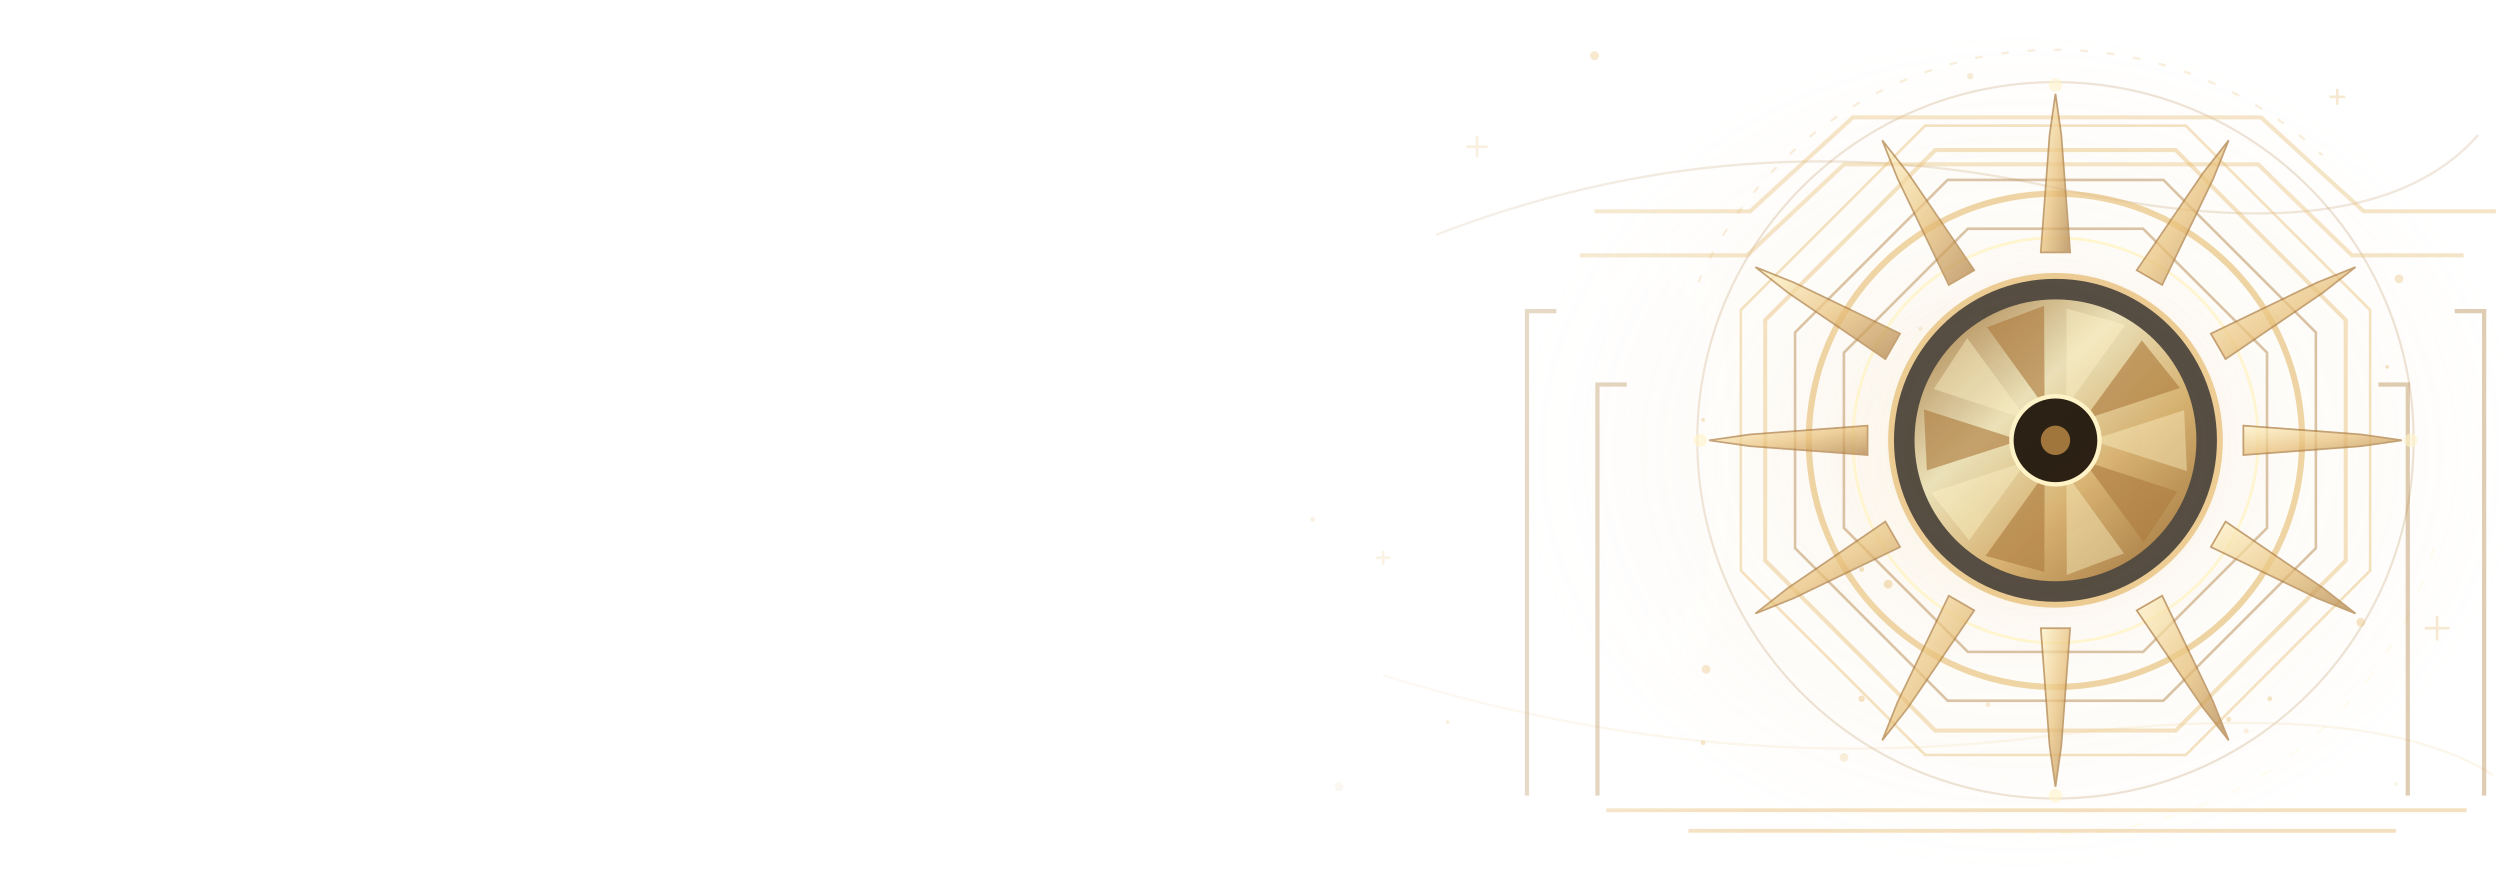
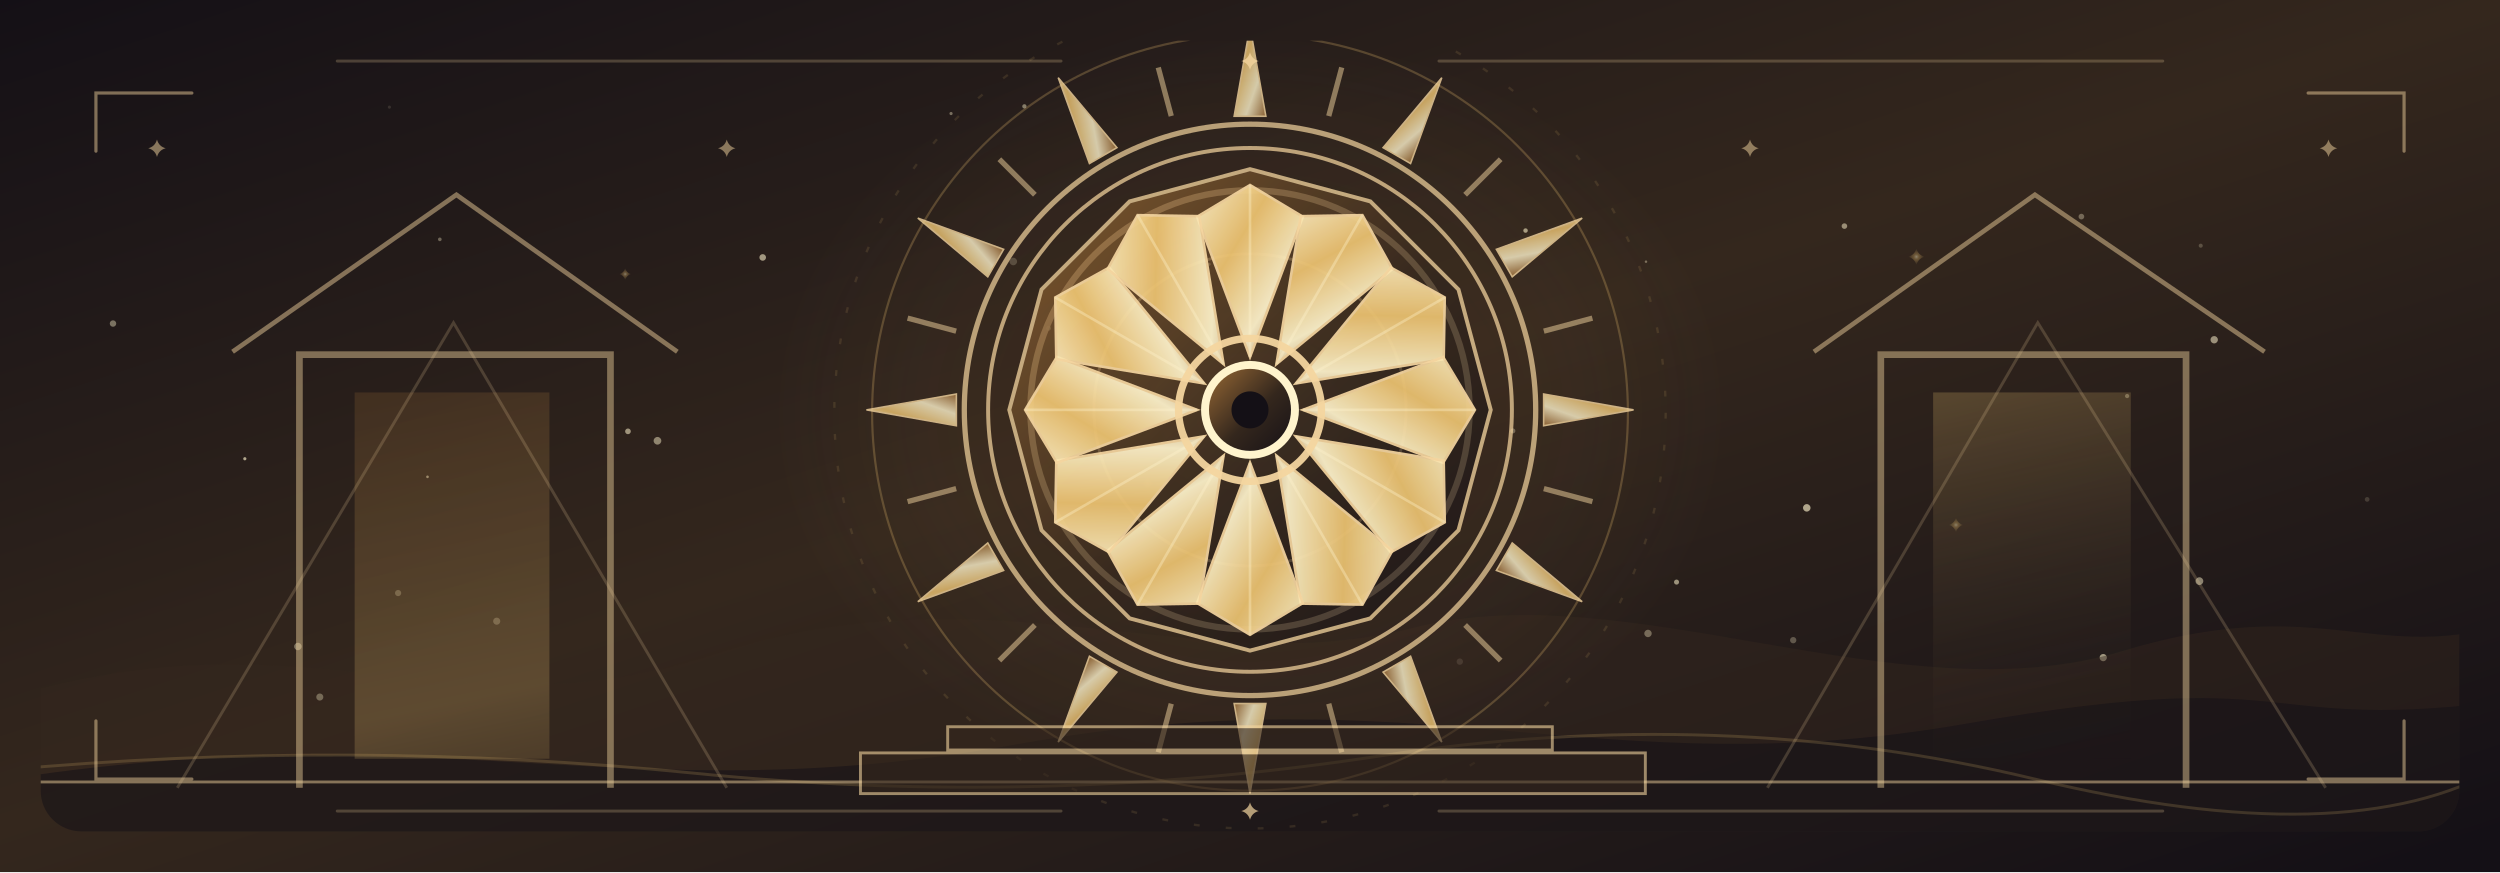
- <svg xmlns="http://www.w3.org/2000/svg" width="860" height="300" viewBox="0 0 860 300" fill="none" role="img" aria-label="Miniatura vetorial Relicário Solar">
+ <svg xmlns="http://www.w3.org/2000/svg" width="860" height="300" viewBox="0 0 860 300" role="img" aria-label="Arte vetorial: Relicário Solar">
  <defs>
-     <linearGradient id="silver" x1="0" y1="0" x2=".9" y2="1">
-       <stop offset="0" stop-color="#ad7d3f" />
-       <stop offset=".39" stop-color="#fff4c7" />
-       <stop offset=".67" stop-color="#e7be76" />
-       <stop offset="1" stop-color="#ad7d3f" />
-     </linearGradient>
-     <linearGradient id="edge" x1="0" y1="0" x2="1" y2="1">
-       <stop stop-color="#fff4c7" />
-       <stop offset=".52" stop-color="#e7be76" />
-       <stop offset="1" stop-color="#ad7d3f" />
-     </linearGradient>
-     <radialGradient id="aura">
-       <stop stop-color="#e7be76" stop-opacity=".21" />
-       <stop offset=".48" stop-color="#e7be76" stop-opacity=".07" />
-       <stop offset="1" stop-color="#e7be76" stop-opacity="0" />
+     <style>:root{--ink:#edc371;--light:#fff4cd;--deep:#34271d;--base:#141016;--ornament:#f4d59f}</style>
+     <linearGradient id="bg" x1="0" y1="0" x2="0.95" y2="1">
+       <stop stop-color="#141016" />
+       <stop offset=".50" stop-color="#34271d" />
+       <stop offset="1" stop-color="#141016" />
+     </linearGradient>
+     <radialGradient id="halo">
+       <stop stop-color="#edc371" stop-opacity=".29" />
+       <stop offset=".5" stop-color="#9e6d36" stop-opacity=".13" />
+       <stop offset="1" stop-color="#edc371" stop-opacity="0" />
    </radialGradient>
-     <radialGradient id="inner">
-       <stop stop-color="#fff4c7" stop-opacity=".65" />
-       <stop offset=".4" stop-color="#e7be76" stop-opacity=".19" />
-       <stop offset="1" stop-color="#e7be76" stop-opacity="0" />
+     <linearGradient id="metal" x1="0" y1="0" x2="1" y2="1">
+       <stop stop-color="#fff4cd" />
+       <stop offset=".36" stop-color="#edc371" />
+       <stop offset=".68" stop-color="#fff4cd" />
+       <stop offset="1" stop-color="#9e6d36" />
+     </linearGradient>
+     <linearGradient id="shadow" x1="0" y1="0" x2="1" y2="1">
+       <stop stop-color="#9e6d36" />
+       <stop offset=".55" stop-color="#34271d" />
+       <stop offset="1" stop-color="#141016" />
+     </linearGradient>
+     <radialGradient id="shine">
+       <stop stop-color="#fff4cd" />
+       <stop offset=".32" stop-color="#edc371" stop-opacity=".66" />
+       <stop offset="1" stop-color="#edc371" stop-opacity="0" />
    </radialGradient>
-     <linearGradient id="fade" x1="0" x2="1" y1="0" y2="0">
-       <stop stop-color="white" stop-opacity="0" />
-       <stop offset=".38" stop-color="white" stop-opacity=".05" />
-       <stop offset=".52" stop-color="white" stop-opacity=".49" />
-       <stop offset=".70" stop-color="white" stop-opacity=".98" />
-       <stop offset="1" stop-color="white" />
-     </linearGradient>
-     <mask id="reveal">
-       <rect width="860" height="300" fill="url(#fade)" />
-     </mask>
-     <filter id="softGlow" x="-30%" y="-30%" width="160%" height="160%">
-       <feGaussianBlur stdDeviation="3" />
-     </filter>
+     <linearGradient id="glass" x1="0" y1="0" x2="1" y2="1">
+       <stop stop-color="#9e6d36" stop-opacity=".62" />
+       <stop offset=".45" stop-color="#edc371" stop-opacity=".66" />
+       <stop offset="1" stop-color="#141016" stop-opacity=".12" />
+     </linearGradient>
+     <linearGradient id="mist" x1="0" y1="0" x2="0" y2="1">
+       <stop stop-color="#edc371" stop-opacity="0" />
+       <stop offset="1" stop-color="#fff4cd" stop-opacity=".23" />
+     </linearGradient>
+     <clipPath id="clip">
+       <rect x="14" y="14" width="832" height="272" rx="14" />
+     </clipPath>
  </defs>
-   <g transform="translate(-8 3) scale(1.01)">
-     <g mask="url(#reveal)">
-       <g opacity=".96">
-         <ellipse cx="696" cy="151" rx="171" ry="143" fill="url(#aura)" />
-         <circle cx="708" cy="147" r="122" fill="none" stroke="#ad7d3f" stroke-width="0.75" opacity="0.22" />
-         <path d="M586.50 92.90A133 133 0 0 1 798.71 49.73" fill="none" stroke="#e7be76" stroke-width="0.8" opacity="0.27" stroke-linecap="round" stroke-dasharray="2 7" />
-         <path d="M836.81 183.94A134 134 0 0 1 680.14 278.07" fill="none" stroke="#fff4c7" stroke-width="0.9" opacity="0.23" stroke-linecap="round" stroke-dasharray="3 9" />
-         <path d="M497 77Q601 37 708 61T852 43" fill="none" stroke="#ad7d3f" stroke-width="0.8" opacity=".19" />
-         <path d="M479 227Q591 262 703 248T857 261" fill="none" stroke="#e7be76" stroke-width="0.8" opacity=".16" />
-         <circle cx="679" cy="23" r="1.1" fill="#e7be76" opacity="0.31" />
-         <circle cx="685" cy="237" r="0.85" fill="#e7be76" opacity="0.28" />
-         <circle cx="589" cy="225" r="1.5" fill="#e7be76" opacity="0.39" />
-         <circle cx="693" cy="182" r="0.85" fill="#e7be76" opacity="0.3" />
-         <circle cx="825" cy="92" r="1.5" fill="#e7be76" opacity="0.38" />
-         <circle cx="723" cy="160" r="1.5" fill="#e7be76" opacity="0.38" />
-         <circle cx="642" cy="235" r="1.1" fill="#e7be76" opacity="0.46" />
-         <circle cx="501" cy="243" r="0.65" fill="#e7be76" opacity="0.39" />
-         <circle cx="824" cy="264" r="0.65" fill="#e7be76" opacity="0.19" />
-         <circle cx="642" cy="191" r="0.85" fill="#e7be76" opacity="0.45" />
-         <circle cx="551" cy="16" r="1.5" fill="#e7be76" opacity="0.46" />
-         <circle cx="812" cy="209" r="1.5" fill="#e7be76" opacity="0.44" />
-         <circle cx="767" cy="242" r="0.85" fill="#e7be76" opacity="0.45" />
-         <circle cx="821" cy="122" r="0.65" fill="#e7be76" opacity="0.47" />
-         <circle cx="651" cy="196" r="1.5" fill="#e7be76" opacity="0.47" />
-         <circle cx="455" cy="174" r="0.85" fill="#e7be76" opacity="0.4" />
-         <circle cx="662" cy="109" r="0.65" fill="#e7be76" opacity="0.31" />
-         <circle cx="781" cy="235" r="0.85" fill="#e7be76" opacity="0.44" />
-         <circle cx="588" cy="250" r="0.85" fill="#e7be76" opacity="0.4" />
-         <circle cx="636" cy="255" r="1.5" fill="#e7be76" opacity="0.28" />
-         <circle cx="683" cy="155" r="0.65" fill="#e7be76" opacity="0.38" />
-         <circle cx="588" cy="140" r="0.65" fill="#e7be76" opacity="0.44" />
-         <circle cx="464" cy="265" r="1.5" fill="#e7be76" opacity="0.21" />
-         <circle cx="773" cy="246" r="0.85" fill="#e7be76" opacity="0.26" />
-         <path d="M511.00 43.40v7.20M507.40 47.00h7.20" fill="none" stroke="#e7be76" stroke-width="0.9" opacity="0.34" />
-         <path d="M804.00 27.30v5.40M801.30 30.00h5.40" fill="none" stroke="#e7be76" stroke-width="0.9" opacity="0.34" />
-         <path d="M838.00 206.80v8.40M833.80 211.00h8.40" fill="none" stroke="#e7be76" stroke-width="0.9" opacity="0.34" />
-         <path d="M479.00 184.60v4.80M476.60 187.00h4.80" fill="none" stroke="#e7be76" stroke-width="0.9" opacity="0.34" />
-       </g>
-       <path d="M528 268V103h10" fill="none" stroke="#ad7d3f" stroke-width="1.45" opacity=".39" />
-       <path d="M552 268V128h10" fill="none" stroke="#ad7d3f" stroke-width="1.45" opacity=".39" />
-       <path d="M828 268V128h-10" fill="none" stroke="#ad7d3f" stroke-width="1.45" opacity=".39" />
-       <path d="M854 268V103h-10" fill="none" stroke="#ad7d3f" stroke-width="1.45" opacity=".39" />
-       <path d="M551 69h53l35-32h139l35 32h45M546 84h57l33-31h141l32 31h38" fill="none" stroke="#e7be76" stroke-width="1.4" opacity=".40" />
-       <polygon points="815.17,191.39 752.39,254.17 663.61,254.17 600.83,191.39 600.83,102.61 663.61,39.83 752.39,39.83 815.17,102.61" fill="none" stroke="#e7be76" stroke-width="0.9" opacity=".45" />
-       <polygon points="806.86,187.95 748.95,245.86 667.05,245.86 609.14,187.95 609.14,106.05 667.05,48.14 748.95,48.14 806.86,106.05" fill="none" stroke="#e7be76" stroke-width="1.4" opacity=".45" />
-       <polygon points="796.69,183.74 744.74,235.69 671.26,235.69 619.31,183.74 619.31,110.26 671.26,58.31 744.74,58.31 796.69,110.26" fill="none" stroke="#ad7d3f" stroke-width="0.9" opacity=".45" />
-       <polygon points="780.06,176.85 737.85,219.06 678.15,219.06 635.94,176.85 635.94,117.15 678.15,74.94 737.85,74.94 780.06,117.15" fill="none" stroke="#ad7d3f" stroke-width="0.9" opacity=".45" />
-       <circle cx="708" cy="147" r="84" fill="none" stroke="#e7be76" stroke-width="2.1" opacity="0.65" />
-       <circle cx="708" cy="147" r="69" fill="url(#aura)" stroke="#fff4c7" stroke-width="1" opacity="0.82" />
-       <polygon points="772.00,142.00 812.00,145.00 826.00,147.00 812.00,149.00 772.00,152.00" fill="url(#edge)" stroke="#ad7d3f" stroke-width="0.6" opacity=".72" />
-       <circle cx="829.0" cy="147.0" r="2.3" fill="#fff4c7" opacity="0.61" />
-       <polygon points="765.93,174.67 799.07,197.27 810.19,206.00 797.07,200.73 760.93,183.33" fill="url(#edge)" stroke="#ad7d3f" stroke-width="0.6" opacity=".72" />
-       <polygon points="744.33,199.93 761.73,236.07 767.00,249.19 758.27,238.07 735.67,204.93" fill="url(#edge)" stroke="#ad7d3f" stroke-width="0.6" opacity=".72" />
-       <polygon points="713.00,211.00 710.00,251.00 708.00,265.00 706.00,251.00 703.00,211.00" fill="url(#edge)" stroke="#ad7d3f" stroke-width="0.6" opacity=".72" />
-       <circle cx="708.0" cy="268.0" r="2.3" fill="#fff4c7" opacity="0.61" />
-       <polygon points="680.33,204.93 657.73,238.07 649.00,249.19 654.27,236.07 671.67,199.93" fill="url(#edge)" stroke="#ad7d3f" stroke-width="0.6" opacity=".72" />
-       <polygon points="655.07,183.33 618.93,200.73 605.81,206.00 616.93,197.27 650.07,174.67" fill="url(#edge)" stroke="#ad7d3f" stroke-width="0.6" opacity=".72" />
-       <polygon points="644.00,152.00 604.00,149.00 590.00,147.00 604.00,145.00 644.00,142.00" fill="url(#edge)" stroke="#ad7d3f" stroke-width="0.6" opacity=".72" />
-       <circle cx="587.0" cy="147.0" r="2.3" fill="#fff4c7" opacity="0.61" />
-       <polygon points="650.07,119.33 616.93,96.73 605.81,88.00 618.93,93.27 655.07,110.67" fill="url(#edge)" stroke="#ad7d3f" stroke-width="0.6" opacity=".72" />
-       <polygon points="671.67,94.07 654.27,57.93 649.00,44.81 657.73,55.93 680.33,89.07" fill="url(#edge)" stroke="#ad7d3f" stroke-width="0.6" opacity=".72" />
-       <polygon points="703.00,83.00 706.00,43.00 708.00,29.00 710.00,43.00 713.00,83.00" fill="url(#edge)" stroke="#ad7d3f" stroke-width="0.6" opacity=".72" />
-       <circle cx="708.0" cy="26.0" r="2.3" fill="#fff4c7" opacity="0.61" />
-       <polygon points="735.67,89.07 758.27,55.93 767.00,44.81 761.73,57.93 744.33,94.07" fill="url(#edge)" stroke="#ad7d3f" stroke-width="0.6" opacity=".72" />
-       <polygon points="760.93,110.67 797.07,93.27 810.19,88.00 799.07,96.73 765.93,119.33" fill="url(#edge)" stroke="#ad7d3f" stroke-width="0.6" opacity=".72" />
-       <circle cx="708" cy="147" r="56" fill="#23190d" stroke="#e7be76" stroke-width="2" opacity="0.77" />
-       <circle cx="708" cy="147" r="48" fill="url(#silver)" opacity="0.88" />
-       <polygon points="720.00,147.00 751.81,136.74 752.79,157.49" fill="#fff4c7" stroke="none" stroke-width="1" opacity="0.4" />
-       <polygon points="717.71,154.05 749.48,164.45 738.07,181.81" fill="#ad7d3f" stroke="none" stroke-width="1" opacity="0.65" />
-       <polygon points="711.71,158.41 731.30,185.50 711.87,192.84" fill="#fff4c7" stroke="none" stroke-width="1" opacity="0.4" />
-       <polygon points="704.29,158.41 704.22,191.84 684.19,186.36" fill="#ad7d3f" stroke="none" stroke-width="1" opacity="0.65" />
-       <polygon points="698.29,154.05 678.58,181.05 665.60,164.84" fill="#fff4c7" stroke="none" stroke-width="1" opacity="0.4" />
-       <polygon points="696.00,147.00 664.19,157.26 663.21,136.51" fill="#ad7d3f" stroke="none" stroke-width="1" opacity="0.65" />
-       <polygon points="698.29,139.95 666.52,129.55 677.93,112.19" fill="#fff4c7" stroke="none" stroke-width="1" opacity="0.4" />
-       <polygon points="704.29,135.59 684.70,108.50 704.13,101.16" fill="#ad7d3f" stroke="none" stroke-width="1" opacity="0.65" />
-       <polygon points="711.71,135.59 711.78,102.16 731.81,107.64" fill="#fff4c7" stroke="none" stroke-width="1" opacity="0.4" />
-       <polygon points="717.71,139.95 737.42,112.95 750.40,129.16" fill="#ad7d3f" stroke="none" stroke-width="1" opacity="0.65" />
-       <circle cx="708" cy="147" r="15" fill="#23190d" stroke="#fff4c7" stroke-width="1.5" opacity="0.97" />
-       <circle cx="708" cy="147" r="5" fill="#ad7d3f" opacity="0.9" />
-       <path d="M555 273H848M583 280H824" fill="none" stroke="#e7be76" stroke-width="1.3" opacity=".47" />
+   <rect width="860" height="300" fill="url(#bg)" />
+   <g clip-path="url(#clip)">
+     <circle cx="226.17" cy="151.63" r="1.32" fill="#fff4cd" opacity="0.47" />
+     <circle cx="415.95" cy="90.9" r="0.53" fill="#fff4cd" opacity="0.65" />
+     <circle cx="634.48" cy="77.78" r="0.96" fill="#fff4cd" opacity="0.5" />
+     <circle cx="757.05" cy="84.52" r="0.7" fill="#fff4cd" opacity="0.22" />
+     <circle cx="502.17" cy="227.6" r="1.1" fill="#fff4cd" opacity="0.19" />
+     <circle cx="327.16" cy="39.06" r="0.55" fill="#fff4cd" opacity="0.38" />
+     <circle cx="151.3" cy="82.34" r="0.63" fill="#fff4cd" opacity="0.34" />
+     <circle cx="716" cy="74.51" r="0.98" fill="#fff4cd" opacity="0.33" />
+     <circle cx="262.37" cy="88.56" r="1.14" fill="#fff4cd" opacity="0.57" />
+     <circle cx="616.86" cy="220.22" r="1.09" fill="#fff4cd" opacity="0.28" />
+     <circle cx="216.02" cy="148.38" r="0.98" fill="#fff4cd" opacity="0.54" />
+     <circle cx="756.6" cy="199.91" r="1.33" fill="#fff4cd" opacity="0.48" />
+     <circle cx="576.73" cy="200.24" r="0.87" fill="#fff4cd" opacity="0.54" />
+     <circle cx="731.73" cy="136.24" r="0.73" fill="#fff4cd" opacity="0.32" />
+     <circle cx="520.42" cy="148.23" r="0.87" fill="#fff4cd" opacity="0.33" />
+     <circle cx="621.53" cy="174.7" r="1.29" fill="#fff4cd" opacity="0.63" />
+     <circle cx="38.87" cy="111.3" r="1.11" fill="#fff4cd" opacity="0.4" />
+     <circle cx="524.79" cy="79.31" r="0.77" fill="#fff4cd" opacity="0.58" />
+     <circle cx="566.91" cy="217.91" r="1.27" fill="#fff4cd" opacity="0.61" />
+     <circle cx="723.51" cy="226.21" r="1.25" fill="#fff4cd" opacity="0.61" />
+     <circle cx="360.69" cy="112.94" r="0.82" fill="#fff4cd" opacity="0.53" />
+     <circle cx="814.3" cy="171.79" r="0.81" fill="#fff4cd" opacity="0.16" />
+     <circle cx="133.96" cy="36.86" r="0.54" fill="#fff4cd" opacity="0.12" />
+     <circle cx="348.57" cy="89.95" r="1.3" fill="#fff4cd" opacity="0.2" />
+     <circle cx="102.47" cy="222.39" r="1.28" fill="#fff4cd" opacity="0.39" />
+     <circle cx="461.39" cy="97.32" r="0.78" fill="#fff4cd" opacity="0.27" />
+     <circle cx="110.01" cy="239.78" r="1.22" fill="#fff4cd" opacity="0.58" />
+     <circle cx="147.06" cy="164.03" r="0.46" fill="#fff4cd" opacity="0.5" />
+     <circle cx="84.22" cy="157.81" r="0.55" fill="#fff4cd" opacity="0.64" />
+     <circle cx="761.68" cy="116.87" r="1.27" fill="#fff4cd" opacity="0.53" />
+     <circle cx="170.87" cy="213.69" r="1.23" fill="#fff4cd" opacity="0.25" />
+     <circle cx="566.22" cy="90.02" r="0.43" fill="#fff4cd" opacity="0.36" />
+     <circle cx="136.95" cy="204.01" r="1.07" fill="#fff4cd" opacity="0.25" />
+     <circle cx="352.39" cy="36.58" r="0.74" fill="#fff4cd" opacity="0.44" />
+     <path d="M672.86 178.03 Q673.42 180.07 675.4 180.58 Q673.42 181.09 672.86 183.13 Q672.3 181.09 670.31 180.58 Q672.3 180.07 672.86 178.03Z" fill="url(#shine)" opacity="0.45" />
+     <path d="M394.78 163.89 Q395.33 165.89 397.28 166.39 Q395.33 166.89 394.78 168.89 Q394.23 166.89 392.28 166.39 Q394.23 165.89 394.78 163.89Z" fill="url(#shine)" opacity="0.45" />
+     <path d="M659.24 85.45 Q659.87 87.75 662.11 88.32 Q659.87 88.9 659.24 91.19 Q658.61 88.9 656.37 88.32 Q658.61 87.75 659.24 85.45Z" fill="url(#shine)" opacity="0.45" />
+     <path d="M215.07 92.21 Q215.53 93.87 217.14 94.29 Q215.53 94.7 215.07 96.36 Q214.61 94.7 213 94.29 Q214.61 93.87 215.07 92.21Z" fill="url(#shine)" opacity="0.45" />
+     <path d="M-10 244 C105 205 150 256 246 225 S412 235 486 216 S654 247 730 224 S820 235 880 208 V310 H-10Z" fill="#34271d" opacity=".44" />
+     <path d="M-10 270 C150 243 211 281 350 256 S550 271 676 249 S770 255 878 239V314H-10Z" fill="#141016" opacity=".55" />
+     <path d="M0 265 Q120 254 239 266T475 260T700 268T860 264" fill="none" stroke="#edc371" stroke-opacity=".18" stroke-width="1" />
+     <path d="M0 269H860" stroke="#f4d59f" stroke-opacity=".48" />
+     <path d="M103 271V122H210V271M647 271V122H752V271" fill="none" stroke="#f4d59f" stroke-width="2.3" opacity=".44" />
+     <path d="M122 135H189V261H122ZM665 135H733V261H665Z" fill="url(#glass)" opacity=".34" />
+     <path d="M80 121L157 67L233 121M624 121L700 67L779 121" fill="none" stroke="#f4d59f" stroke-width="1.6" opacity=".47" />
+     <path d="M61 271l95-160 94 160M608 271l93-160 99 160" stroke="#f4d59f" stroke-opacity=".19" fill="none" />
+     <ellipse cx="430" cy="142" rx="163.8" ry="130" fill="url(#halo)" opacity=".6" />
+     <circle cx="430" cy="142" r="130" fill="none" stroke="#edc371" stroke-width="0.75" stroke-opacity="0.25" />
+     <circle cx="430" cy="142" r="143" fill="none" stroke="#edc371" stroke-width="0.8" stroke-opacity="0.12" stroke-dasharray="2 9" />
+     <g transform="translate(430 141) scale(0.91)">
+       <g transform="rotate(0)">
+         <path d="M-6 -111L0 -145L6 -111Z" fill="url(#metal)" opacity=".8" stroke="#f4d59f" stroke-width=".6" />
+       </g>
+       <g transform="rotate(15)">
+         <path d="M0 -115V-134" stroke="#f4d59f" opacity=".5" stroke-width="2" />
+       </g>
+       <g transform="rotate(30)">
+         <path d="M-6 -111L0 -145L6 -111Z" fill="url(#metal)" opacity=".8" stroke="#f4d59f" stroke-width=".6" />
+       </g>
+       <g transform="rotate(45)">
+         <path d="M0 -115V-134" stroke="#f4d59f" opacity=".5" stroke-width="2" />
+       </g>
+       <g transform="rotate(60)">
+         <path d="M-6 -111L0 -145L6 -111Z" fill="url(#metal)" opacity=".8" stroke="#f4d59f" stroke-width=".6" />
+       </g>
+       <g transform="rotate(75)">
+         <path d="M0 -115V-134" stroke="#f4d59f" opacity=".5" stroke-width="2" />
+       </g>
+       <g transform="rotate(90)">
+         <path d="M-6 -111L0 -145L6 -111Z" fill="url(#metal)" opacity=".8" stroke="#f4d59f" stroke-width=".6" />
+       </g>
+       <g transform="rotate(105)">
+         <path d="M0 -115V-134" stroke="#f4d59f" opacity=".5" stroke-width="2" />
+       </g>
+       <g transform="rotate(120)">
+         <path d="M-6 -111L0 -145L6 -111Z" fill="url(#metal)" opacity=".8" stroke="#f4d59f" stroke-width=".6" />
+       </g>
+       <g transform="rotate(135)">
+         <path d="M0 -115V-134" stroke="#f4d59f" opacity=".5" stroke-width="2" />
+       </g>
+       <g transform="rotate(150)">
+         <path d="M-6 -111L0 -145L6 -111Z" fill="url(#metal)" opacity=".8" stroke="#f4d59f" stroke-width=".6" />
+       </g>
+       <g transform="rotate(165)">
+         <path d="M0 -115V-134" stroke="#f4d59f" opacity=".5" stroke-width="2" />
+       </g>
+       <g transform="rotate(180)">
+         <path d="M-6 -111L0 -145L6 -111Z" fill="url(#metal)" opacity=".8" stroke="#f4d59f" stroke-width=".6" />
+       </g>
+       <g transform="rotate(195)">
+         <path d="M0 -115V-134" stroke="#f4d59f" opacity=".5" stroke-width="2" />
+       </g>
+       <g transform="rotate(210)">
+         <path d="M-6 -111L0 -145L6 -111Z" fill="url(#metal)" opacity=".8" stroke="#f4d59f" stroke-width=".6" />
+       </g>
+       <g transform="rotate(225)">
+         <path d="M0 -115V-134" stroke="#f4d59f" opacity=".5" stroke-width="2" />
+       </g>
+       <g transform="rotate(240)">
+         <path d="M-6 -111L0 -145L6 -111Z" fill="url(#metal)" opacity=".8" stroke="#f4d59f" stroke-width=".6" />
+       </g>
+       <g transform="rotate(255)">
+         <path d="M0 -115V-134" stroke="#f4d59f" opacity=".5" stroke-width="2" />
+       </g>
+       <g transform="rotate(270)">
+         <path d="M-6 -111L0 -145L6 -111Z" fill="url(#metal)" opacity=".8" stroke="#f4d59f" stroke-width=".6" />
+       </g>
+       <g transform="rotate(285)">
+         <path d="M0 -115V-134" stroke="#f4d59f" opacity=".5" stroke-width="2" />
+       </g>
+       <g transform="rotate(300)">
+         <path d="M-6 -111L0 -145L6 -111Z" fill="url(#metal)" opacity=".8" stroke="#f4d59f" stroke-width=".6" />
+       </g>
+       <g transform="rotate(315)">
+         <path d="M0 -115V-134" stroke="#f4d59f" opacity=".5" stroke-width="2" />
+       </g>
+       <g transform="rotate(330)">
+         <path d="M-6 -111L0 -145L6 -111Z" fill="url(#metal)" opacity=".8" stroke="#f4d59f" stroke-width=".6" />
+       </g>
+       <g transform="rotate(345)">
+         <path d="M0 -115V-134" stroke="#f4d59f" opacity=".5" stroke-width="2" />
+       </g>
+       <circle cx="0" cy="0" r="108" fill="none" stroke="#f4d59f" stroke-width="2" stroke-opacity="0.7" />
+       <circle cx="0" cy="0" r="99" fill="none" stroke="#f4d59f" stroke-width="1.5" stroke-opacity="0.72" />
+       <circle cx="0" cy="0" r="83" fill="none" stroke="#f4d59f" stroke-width="2.4" stroke-opacity="0.84" />
+       <circle cx="0" cy="0" r="59" fill="none" stroke="#f4d59f" stroke-width="1.1" stroke-opacity="0.8" />
+       <polygon points="0,-91 45.5,-78.81 78.81,-45.5 91,0 78.81,45.5 45.5,78.81 0,91 -45.5,78.81 -78.81,45.5 -91,0 -78.81,-45.5 -45.5,-78.81" fill="url(#shadow)" stroke="#f4d59f" stroke-width="1.5" opacity="0.75" />
+       <g transform="rotate(0)">
+         <path d="M0-20L-20-73L0-85L20-73Z" fill="url(#metal)" stroke="#f4d59f" stroke-width="1" opacity=".92" />
+         <path d="M0-20V-85" stroke="#fff4cd" opacity=".35" />
+       </g>
+       <g transform="rotate(30)">
+         <path d="M0-20L-20-73L0-85L20-73Z" fill="url(#metal)" stroke="#f4d59f" stroke-width="1" opacity=".92" />
+         <path d="M0-20V-85" stroke="#fff4cd" opacity=".35" />
+       </g>
+       <g transform="rotate(60)">
+         <path d="M0-20L-20-73L0-85L20-73Z" fill="url(#metal)" stroke="#f4d59f" stroke-width="1" opacity=".92" />
+         <path d="M0-20V-85" stroke="#fff4cd" opacity=".35" />
+       </g>
+       <g transform="rotate(90)">
+         <path d="M0-20L-20-73L0-85L20-73Z" fill="url(#metal)" stroke="#f4d59f" stroke-width="1" opacity=".92" />
+         <path d="M0-20V-85" stroke="#fff4cd" opacity=".35" />
+       </g>
+       <g transform="rotate(120)">
+         <path d="M0-20L-20-73L0-85L20-73Z" fill="url(#metal)" stroke="#f4d59f" stroke-width="1" opacity=".92" />
+         <path d="M0-20V-85" stroke="#fff4cd" opacity=".35" />
+       </g>
+       <g transform="rotate(150)">
+         <path d="M0-20L-20-73L0-85L20-73Z" fill="url(#metal)" stroke="#f4d59f" stroke-width="1" opacity=".92" />
+         <path d="M0-20V-85" stroke="#fff4cd" opacity=".35" />
+       </g>
+       <g transform="rotate(180)">
+         <path d="M0-20L-20-73L0-85L20-73Z" fill="url(#metal)" stroke="#f4d59f" stroke-width="1" opacity=".92" />
+         <path d="M0-20V-85" stroke="#fff4cd" opacity=".35" />
+       </g>
+       <g transform="rotate(210)">
+         <path d="M0-20L-20-73L0-85L20-73Z" fill="url(#metal)" stroke="#f4d59f" stroke-width="1" opacity=".92" />
+         <path d="M0-20V-85" stroke="#fff4cd" opacity=".35" />
+       </g>
+       <g transform="rotate(240)">
+         <path d="M0-20L-20-73L0-85L20-73Z" fill="url(#metal)" stroke="#f4d59f" stroke-width="1" opacity=".92" />
+         <path d="M0-20V-85" stroke="#fff4cd" opacity=".35" />
+       </g>
+       <g transform="rotate(270)">
+         <path d="M0-20L-20-73L0-85L20-73Z" fill="url(#metal)" stroke="#f4d59f" stroke-width="1" opacity=".92" />
+         <path d="M0-20V-85" stroke="#fff4cd" opacity=".35" />
+       </g>
+       <g transform="rotate(300)">
+         <path d="M0-20L-20-73L0-85L20-73Z" fill="url(#metal)" stroke="#f4d59f" stroke-width="1" opacity=".92" />
+         <path d="M0-20V-85" stroke="#fff4cd" opacity=".35" />
+       </g>
+       <g transform="rotate(330)">
+         <path d="M0-20L-20-73L0-85L20-73Z" fill="url(#metal)" stroke="#f4d59f" stroke-width="1" opacity=".92" />
+         <path d="M0-20V-85" stroke="#fff4cd" opacity=".35" />
+       </g>
+       <circle cx="0" cy="0" r="27" fill="none" stroke="#f4d59f" stroke-width="2.8" stroke-opacity="0.94" />
+       <circle r="17" fill="url(#shadow)" stroke="#fff4cd" stroke-width="3" />
+       <circle r="7" fill="#141016" />
    </g>
+     <path d="M296 273H566v-14H296Z M326 258h208v-8H326Z" fill="#34271d" stroke="#f4d59f" opacity=".6" />
+     <path d="M54 48 Q54.66 50.4 57 51 Q54.66 51.6 54 54 Q53.34 51.6 51 51 Q53.34 50.4 54 48Z" fill="#f4d59f" opacity="0.5" />
+     <path d="M250 48 Q250.66 50.4 253 51 Q250.66 51.6 250 54 Q249.34 51.6 247 51 Q249.34 50.4 250 48Z" fill="#f4d59f" opacity="0.5" />
+     <path d="M602 48 Q602.66 50.4 605 51 Q602.66 51.6 602 54 Q601.34 51.6 599 51 Q601.34 50.4 602 48Z" fill="#f4d59f" opacity="0.5" />
+     <path d="M801 48 Q801.66 50.4 804 51 Q801.66 51.6 801 54 Q800.34 51.6 798 51 Q800.34 50.4 801 48Z" fill="#f4d59f" opacity="0.5" />
+     <g fill="none" stroke="#f4d59f" stroke-opacity=".47" stroke-linecap="round">
+       <rect x="13" y="13" width="834" height="274" rx="15" stroke-width="1.1" />
+       <path d="M33 52V32H66M827 52V32H794M33 248v20h33M827 248v20h-33" stroke-width="1.1" />
+       <path d="M116 21H365m130 0h249M116 279h249m130 0h249" stroke-opacity=".23" />
+     </g>
+     <path d="M430 18 Q430.66 20.4 433 21 Q430.66 21.6 430 24 Q429.34 21.6 427 21 Q429.34 20.4 430 18Z" fill="#f4d59f" opacity="0.8" />
+     <path d="M430 276 Q430.66 278.4 433 279 Q430.66 279.6 430 282 Q429.34 279.6 427 279 Q429.34 278.4 430 276Z" fill="#f4d59f" opacity="0.7" />
  </g>
</svg>
